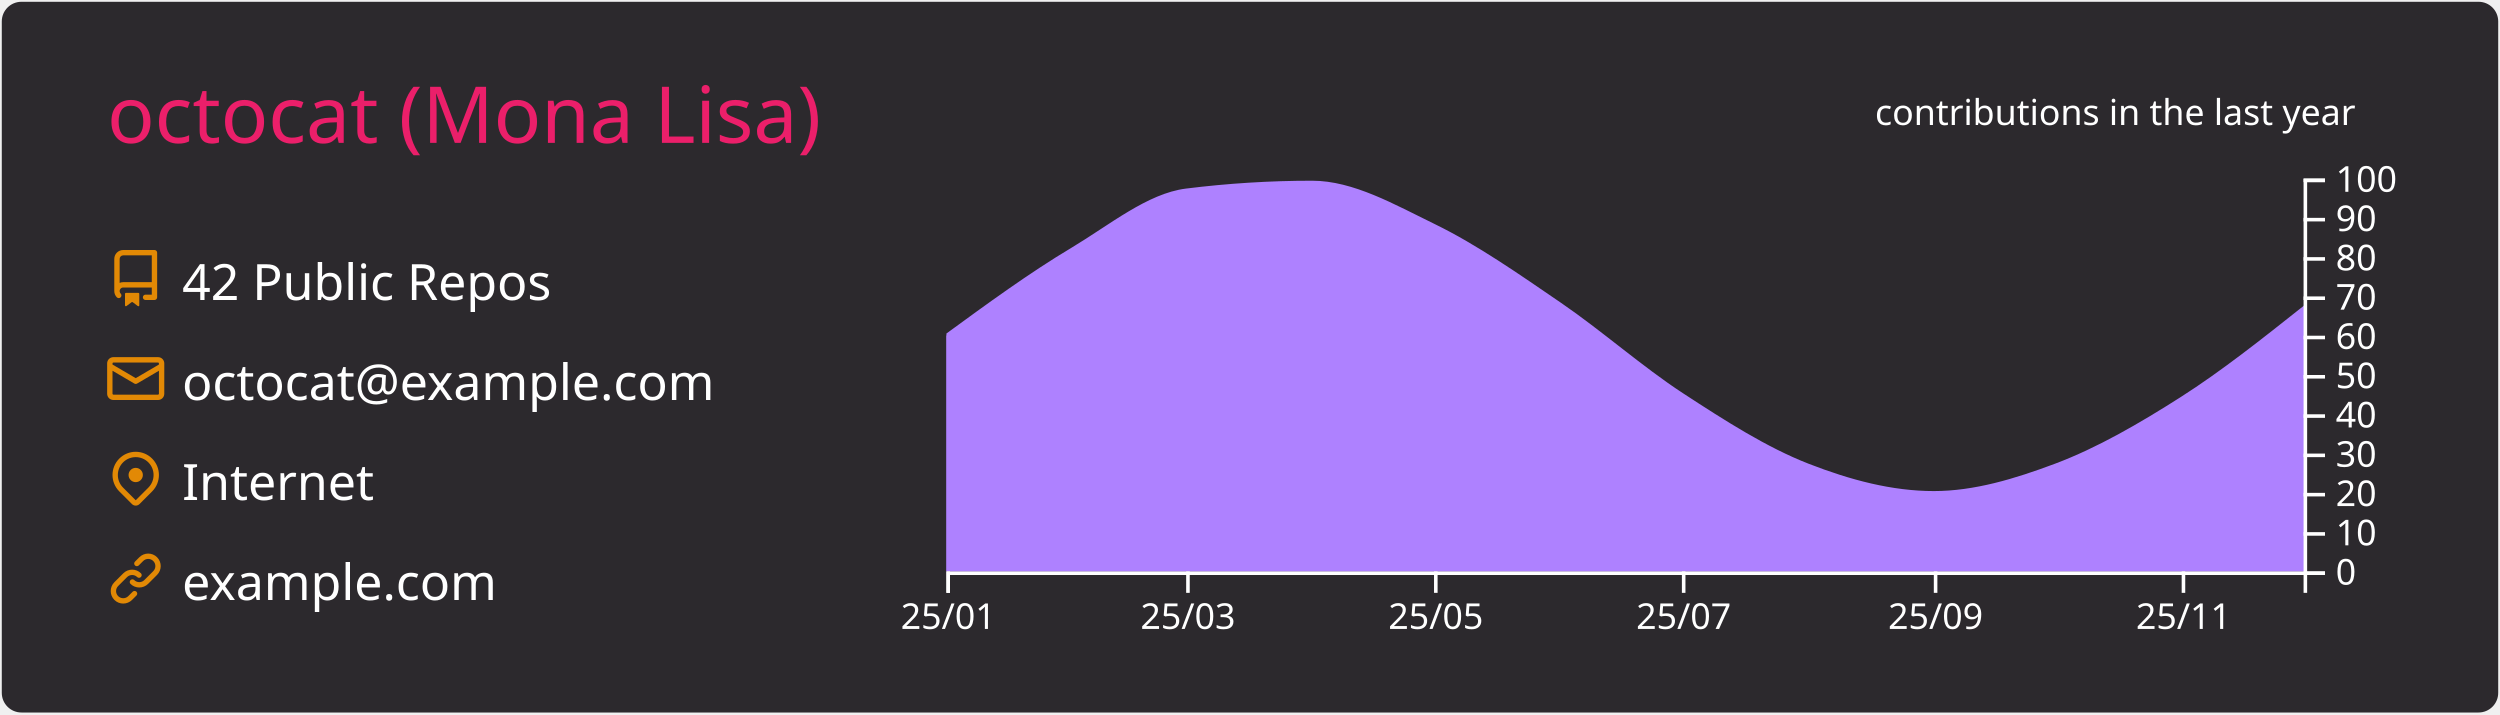
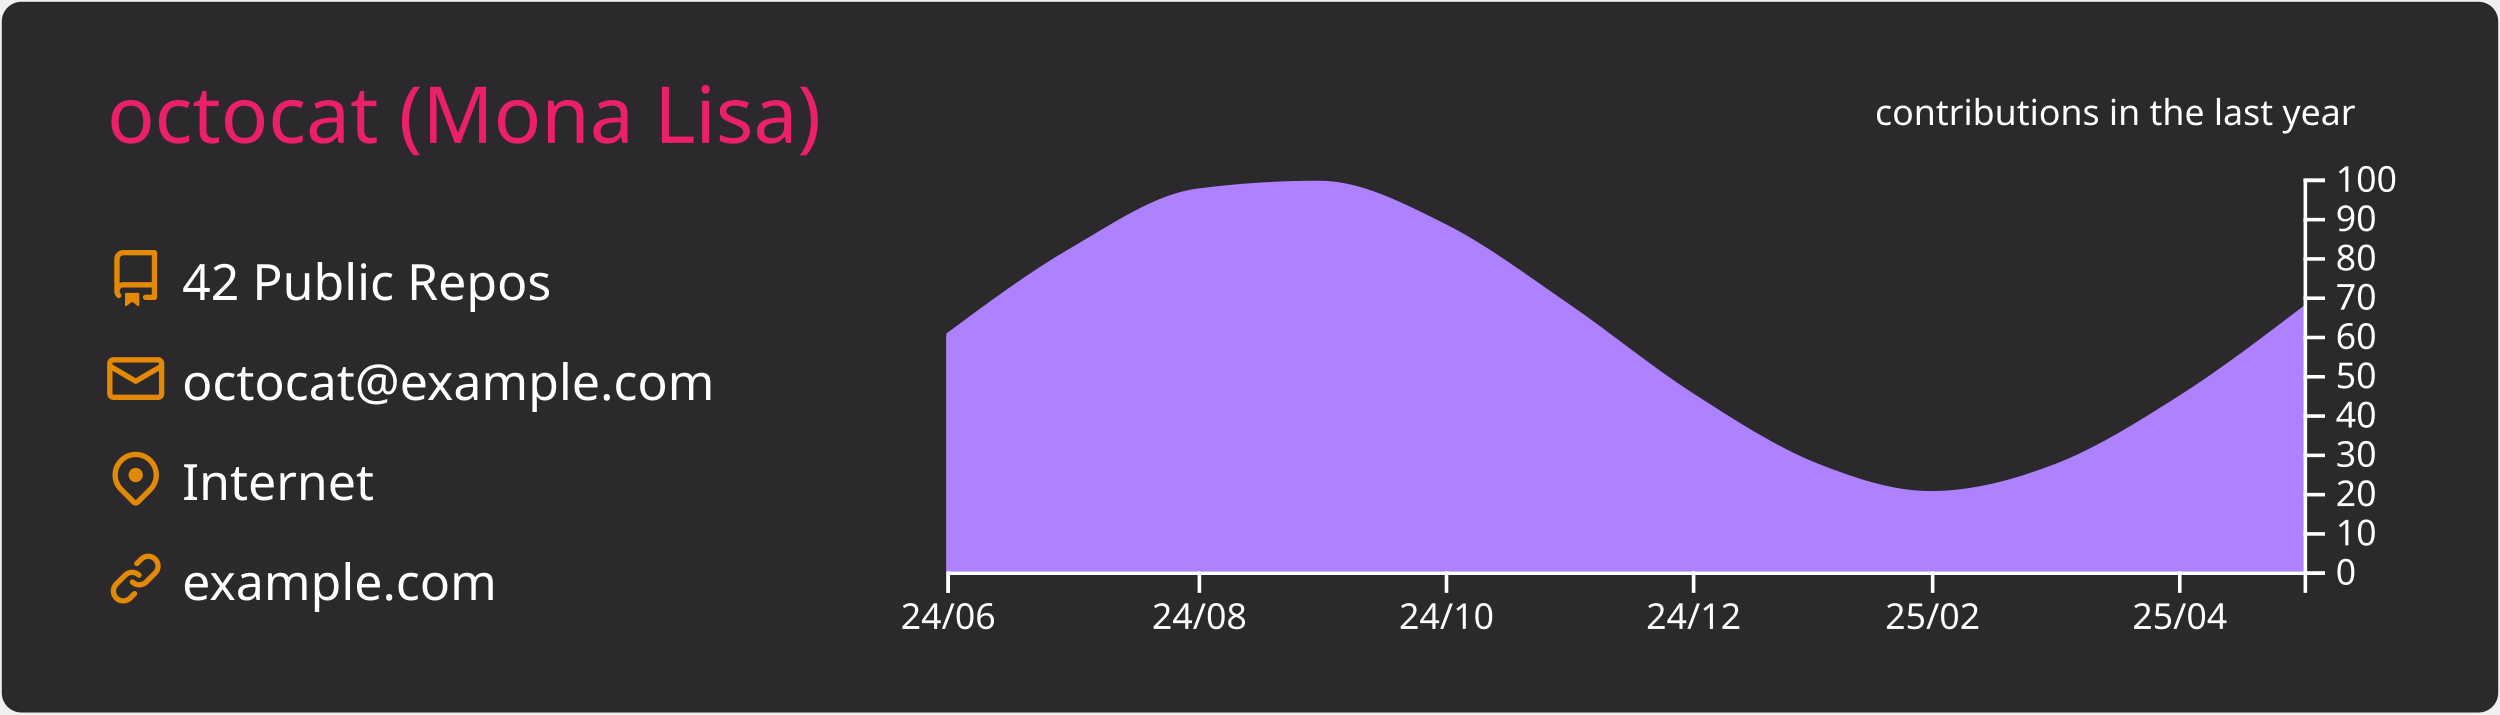
<svg xmlns="http://www.w3.org/2000/svg" width="700" height="200" viewBox="0 0 700 200">
  <style>* {
          font-family: 'Segoe UI', Ubuntu, "Helvetica Neue", Sans-Serif
        }</style>
  <g class="gpsc-root">
    <rect x="1" y="1" rx="5" ry="5" height="99%" width="99.714%" stroke="#2c292d" stroke-width="1" fill="#2c292d" stroke-opacity="1" />
    <text x="30" y="40" class="gpsc-item" style="--gpsc-i: 0; font-size: 22px; fill: #eb1f6a;">octocat (Mona Lisa)</text>
    <g transform="translate(0,40)">
      <g transform="translate(30,30)">
        <g class="gpsc-item" style="--gpsc-i: 0;">
          <g transform="translate(0,0)" width="14" height="14" fill="#e28905">
            <path fill-rule="evenodd" d="M2 2.5A2.5 2.5 0 014.5 0h8.75a.75.75 0 01.75.75v12.5a.75.75 0 01-.75.75h-2.5a.75.75 0 110-1.5h1.75v-2h-8a1 1 0 00-.714 1.7.75.75 0 01-1.072 1.05A2.495 2.495 0 012 11.5v-9zm10.5-1V9h-8c-.356 0-.694.074-1 .208V2.5a1 1 0 011-1h8zM5 12.25v3.25a.25.25 0 00.4.2l1.45-1.087a.25.25 0 01.3 0L8.6 15.7a.25.25 0 00.4-.2v-3.25a.25.25 0 00-.25-.25h-3.5a.25.25 0 00-.25.25z" />
          </g>
        </g>
        <g class="gpsc-item" style="--gpsc-i: 1;">
          <g transform="translate(0,28)" width="14" height="14" fill="#e28905">
            <path fill-rule="evenodd" d="M1.75 2A1.75 1.75 0 000 3.75v.736a.75.75 0 000 .027v7.737C0 13.216.784 14 1.75 14h12.5A1.75 1.75 0 0016 12.25v-8.5A1.75 1.75 0 0014.25 2H1.75zM14.5 4.07v-.32a.25.25 0 00-.25-.25H1.75a.25.25 0 00-.25.25v.32L8 7.88l6.5-3.81zm-13 1.74v6.441c0 .138.112.25.25.25h12.5a.25.25 0 00.25-.25V5.809L8.38 9.397a.75.75 0 01-.76 0L1.5 5.809z" />
          </g>
        </g>
        <g class="gpsc-item" style="--gpsc-i: 2;">
          <g transform="translate(0,56)" width="14" height="14" fill="#e28905">
            <path fill-rule="evenodd" d="M11.536 3.464a5 5 0 010 7.072L8 14.07l-3.536-3.535a5 5 0 117.072-7.072v.001zm1.06 8.132a6.5 6.5 0 10-9.192 0l3.535 3.536a1.5 1.5 0 002.122 0l3.535-3.536zM8 9a2 2 0 100-4 2 2 0 000 4z" />
          </g>
        </g>
        <g class="gpsc-item" style="--gpsc-i: 3;">
          <g transform="translate(0,84)" width="14" height="14" fill="#e28905">
            <path fill-rule="evenodd" d="M7.775 3.275a.75.75 0 001.06 1.06l1.25-1.25a2 2 0 112.83 2.83l-2.5 2.5a2 2 0 01-2.83 0 .75.75 0 00-1.06 1.06 3.5 3.5 0 004.95 0l2.5-2.5a3.5 3.5 0 00-4.95-4.95l-1.25 1.25zm-4.69 9.64a2 2 0 010-2.83l2.5-2.5a2 2 0 012.83 0 .75.75 0 001.06-1.06 3.5 3.5 0 00-4.95 0l-2.5 2.5a3.5 3.5 0 004.95 4.95l1.25-1.25a.75.75 0 00-1.06-1.06l-1.25 1.25a2 2 0 01-2.83 0z" />
          </g>
        </g>
        <text x="21" y="14" class="gpsc-item" style="--gpsc-i: 0; fill: #ffffff; font-size: 14px;">42 Public Repos</text>
        <text x="21" y="42" class="gpsc-item" style="--gpsc-i: 1; fill: #ffffff; font-size: 14px;">octocat@example.com</text>
        <text x="21" y="70" class="gpsc-item" style="--gpsc-i: 2; fill: #ffffff; font-size: 14px;">Internet</text>
        <text x="21" y="98" class="gpsc-item" style="--gpsc-i: 3; fill: #ffffff; font-size: 14px;">example.com</text>
      </g>
      <g color="#ae81ff" transform="translate(295,10)">
        <clipPath id="gpsc-reveal-clip">
          <rect class="gpsc-reveal" x="-30" y="0" width="410" height="110" style="--gpsc-w: 410px; --gpsc-i: 4;" />
        </clipPath>
        <g clip-path="url(#gpsc-reveal-clip)" class="gpsc-chart" style="--gpsc-i: 4;">
-           <path transform="translate(-30,0)" stroke="#ae81ff" fill="#ae81ff" opacity="1" d="M0,44C11.756,35.414,23.513,26.828,35.269,19.8C45.888,13.452,56.507,4.625,67.126,3.3C78.882,1.833,90.639,1.1,102.395,1.1C113.772,1.1,125.15,7.66,136.527,13.2C148.283,18.925,160.04,27.165,171.796,35.2C183.174,42.976,194.551,53.073,205.928,60.5C217.685,68.175,229.441,75.717,241.198,80.3C252.954,84.883,264.711,88,276.467,88C287.844,88,299.222,84.571,310.599,80.3C322.355,75.887,334.112,69.094,345.868,61.6C357.246,54.348,368.623,45.324,380,36.3L380,110C368.623,110,357.246,110,345.868,110C334.112,110,322.355,110,310.599,110C299.222,110,287.844,110,276.467,110C264.711,110,252.954,110,241.198,110C229.441,110,217.685,110,205.928,110C194.551,110,183.174,110,171.796,110C160.04,110,148.283,110,136.527,110C125.15,110,113.772,110,102.395,110C90.639,110,78.882,110,67.126,110C56.507,110,45.888,110,35.269,110C23.513,110,11.756,110,0,110Z" />
+           <path transform="translate(-30,0)" stroke="#ae81ff" fill="#ae81ff" opacity="1" d="M0,44C11.721,35.292,23.443,26.583,35.164,19.8C46.886,13.017,58.607,4.816,70.328,3.3C81.672,1.833,93.015,1.1,104.358,1.1C116.08,1.1,127.801,7.365,139.522,13.2C150.866,18.846,162.209,27.459,173.552,35.2C185.274,43.199,196.995,52.983,208.716,60.5C220.438,68.017,232.159,75.675,243.881,80.3C254.468,84.478,265.055,88,275.642,88C287.363,88,299.085,84.836,310.806,80.3C322.149,75.911,333.493,68.782,344.836,61.6C356.557,54.179,368.279,45.24,380,36.3L380,110C368.279,110,356.557,110,344.836,110C333.493,110,322.149,110,310.806,110C299.085,110,287.363,110,275.642,110C265.055,110,254.468,110,243.881,110C232.159,110,220.438,110,208.716,110C196.995,110,185.274,110,173.552,110C162.209,110,150.866,110,139.522,110C127.801,110,116.08,110,104.358,110C93.015,110,81.672,110,70.328,110C58.607,110,46.886,110,35.164,110C23.443,110,11.721,110,0,110Z" />
        </g>
        <g color="#ffffff" transform="translate(-30,110)" fill="none" font-size="10" font-family="sans-serif" text-anchor="middle">
          <path class="domain" stroke="currentColor" d="M0.5,6V0.5H380.5V6" />
          <g class="tick" opacity="1" transform="translate(0.5,0)">
            <line stroke="currentColor" y2="6" />
-             <text fill="currentColor" y="9" dy="0.71em">25/01</text>
+             <text fill="currentColor" y="9" dy="0.71em">24/06</text>
          </g>
-           <g class="tick" opacity="1" transform="translate(67.62575,0)">
+           <g class="tick" opacity="1" transform="translate(70.82836,0)">
            <line stroke="currentColor" y2="6" />
-             <text fill="currentColor" y="9" dy="0.71em">25/03</text>
+             <text fill="currentColor" y="9" dy="0.71em">24/08</text>
          </g>
-           <g class="tick" opacity="1" transform="translate(137.0269,0)">
+           <g class="tick" opacity="1" transform="translate(140.0224,0)">
            <line stroke="currentColor" y2="6" />
-             <text fill="currentColor" y="9" dy="0.71em">25/05</text>
+             <text fill="currentColor" y="9" dy="0.71em">24/10</text>
          </g>
-           <g class="tick" opacity="1" transform="translate(206.4281,0)">
+           <g class="tick" opacity="1" transform="translate(209.2164,0)">
            <line stroke="currentColor" y2="6" />
-             <text fill="currentColor" y="9" dy="0.71em">25/07</text>
+             <text fill="currentColor" y="9" dy="0.71em">24/12</text>
          </g>
-           <g class="tick" opacity="1" transform="translate(276.9671,0)">
+           <g class="tick" opacity="1" transform="translate(276.1418,0)">
            <line stroke="currentColor" y2="6" />
-             <text fill="currentColor" y="9" dy="0.71em">25/09</text>
+             <text fill="currentColor" y="9" dy="0.71em">25/02</text>
          </g>
-           <g class="tick" opacity="1" transform="translate(346.3683,0)">
+           <g class="tick" opacity="1" transform="translate(345.3358,0)">
            <line stroke="currentColor" y2="6" />
-             <text fill="currentColor" y="9" dy="0.71em">25/11</text>
+             <text fill="currentColor" y="9" dy="0.71em">25/04</text>
          </g>
        </g>
        <g color="#ffffff" transform="translate(350,0)" fill="none" font-size="10" font-family="sans-serif" text-anchor="start">
          <path class="domain" stroke="currentColor" d="M6,110.5H0.5V0.5H6" />
          <g class="tick" opacity="1" transform="translate(0,110.5)">
            <line stroke="currentColor" x2="6" />
            <text fill="currentColor" x="9" dy="0.32em">0</text>
          </g>
          <g class="tick" opacity="1" transform="translate(0,99.5)">
            <line stroke="currentColor" x2="6" />
            <text fill="currentColor" x="9" dy="0.32em">10</text>
          </g>
          <g class="tick" opacity="1" transform="translate(0,88.5)">
            <line stroke="currentColor" x2="6" />
            <text fill="currentColor" x="9" dy="0.32em">20</text>
          </g>
          <g class="tick" opacity="1" transform="translate(0,77.5)">
            <line stroke="currentColor" x2="6" />
            <text fill="currentColor" x="9" dy="0.32em">30</text>
          </g>
          <g class="tick" opacity="1" transform="translate(0,66.5)">
            <line stroke="currentColor" x2="6" />
            <text fill="currentColor" x="9" dy="0.32em">40</text>
          </g>
          <g class="tick" opacity="1" transform="translate(0,55.5)">
            <line stroke="currentColor" x2="6" />
            <text fill="currentColor" x="9" dy="0.32em">50</text>
          </g>
          <g class="tick" opacity="1" transform="translate(0,44.5)">
            <line stroke="currentColor" x2="6" />
            <text fill="currentColor" x="9" dy="0.32em">60</text>
          </g>
          <g class="tick" opacity="1" transform="translate(0,33.5)">
            <line stroke="currentColor" x2="6" />
            <text fill="currentColor" x="9" dy="0.32em">70</text>
          </g>
          <g class="tick" opacity="1" transform="translate(0,22.5)">
            <line stroke="currentColor" x2="6" />
            <text fill="currentColor" x="9" dy="0.32em">80</text>
          </g>
          <g class="tick" opacity="1" transform="translate(0,11.5)">
            <line stroke="currentColor" x2="6" />
            <text fill="currentColor" x="9" dy="0.32em">90</text>
          </g>
          <g class="tick" opacity="1" transform="translate(0,0.5)">
            <line stroke="currentColor" x2="6" />
            <text fill="currentColor" x="9" dy="0.32em">100</text>
          </g>
        </g>
        <g>
          <text y="-15" x="230" style="fill: #ffffff; font-size: 10px;">contributions in the last year</text>
        </g>
      </g>
    </g>
  </g>
</svg>
